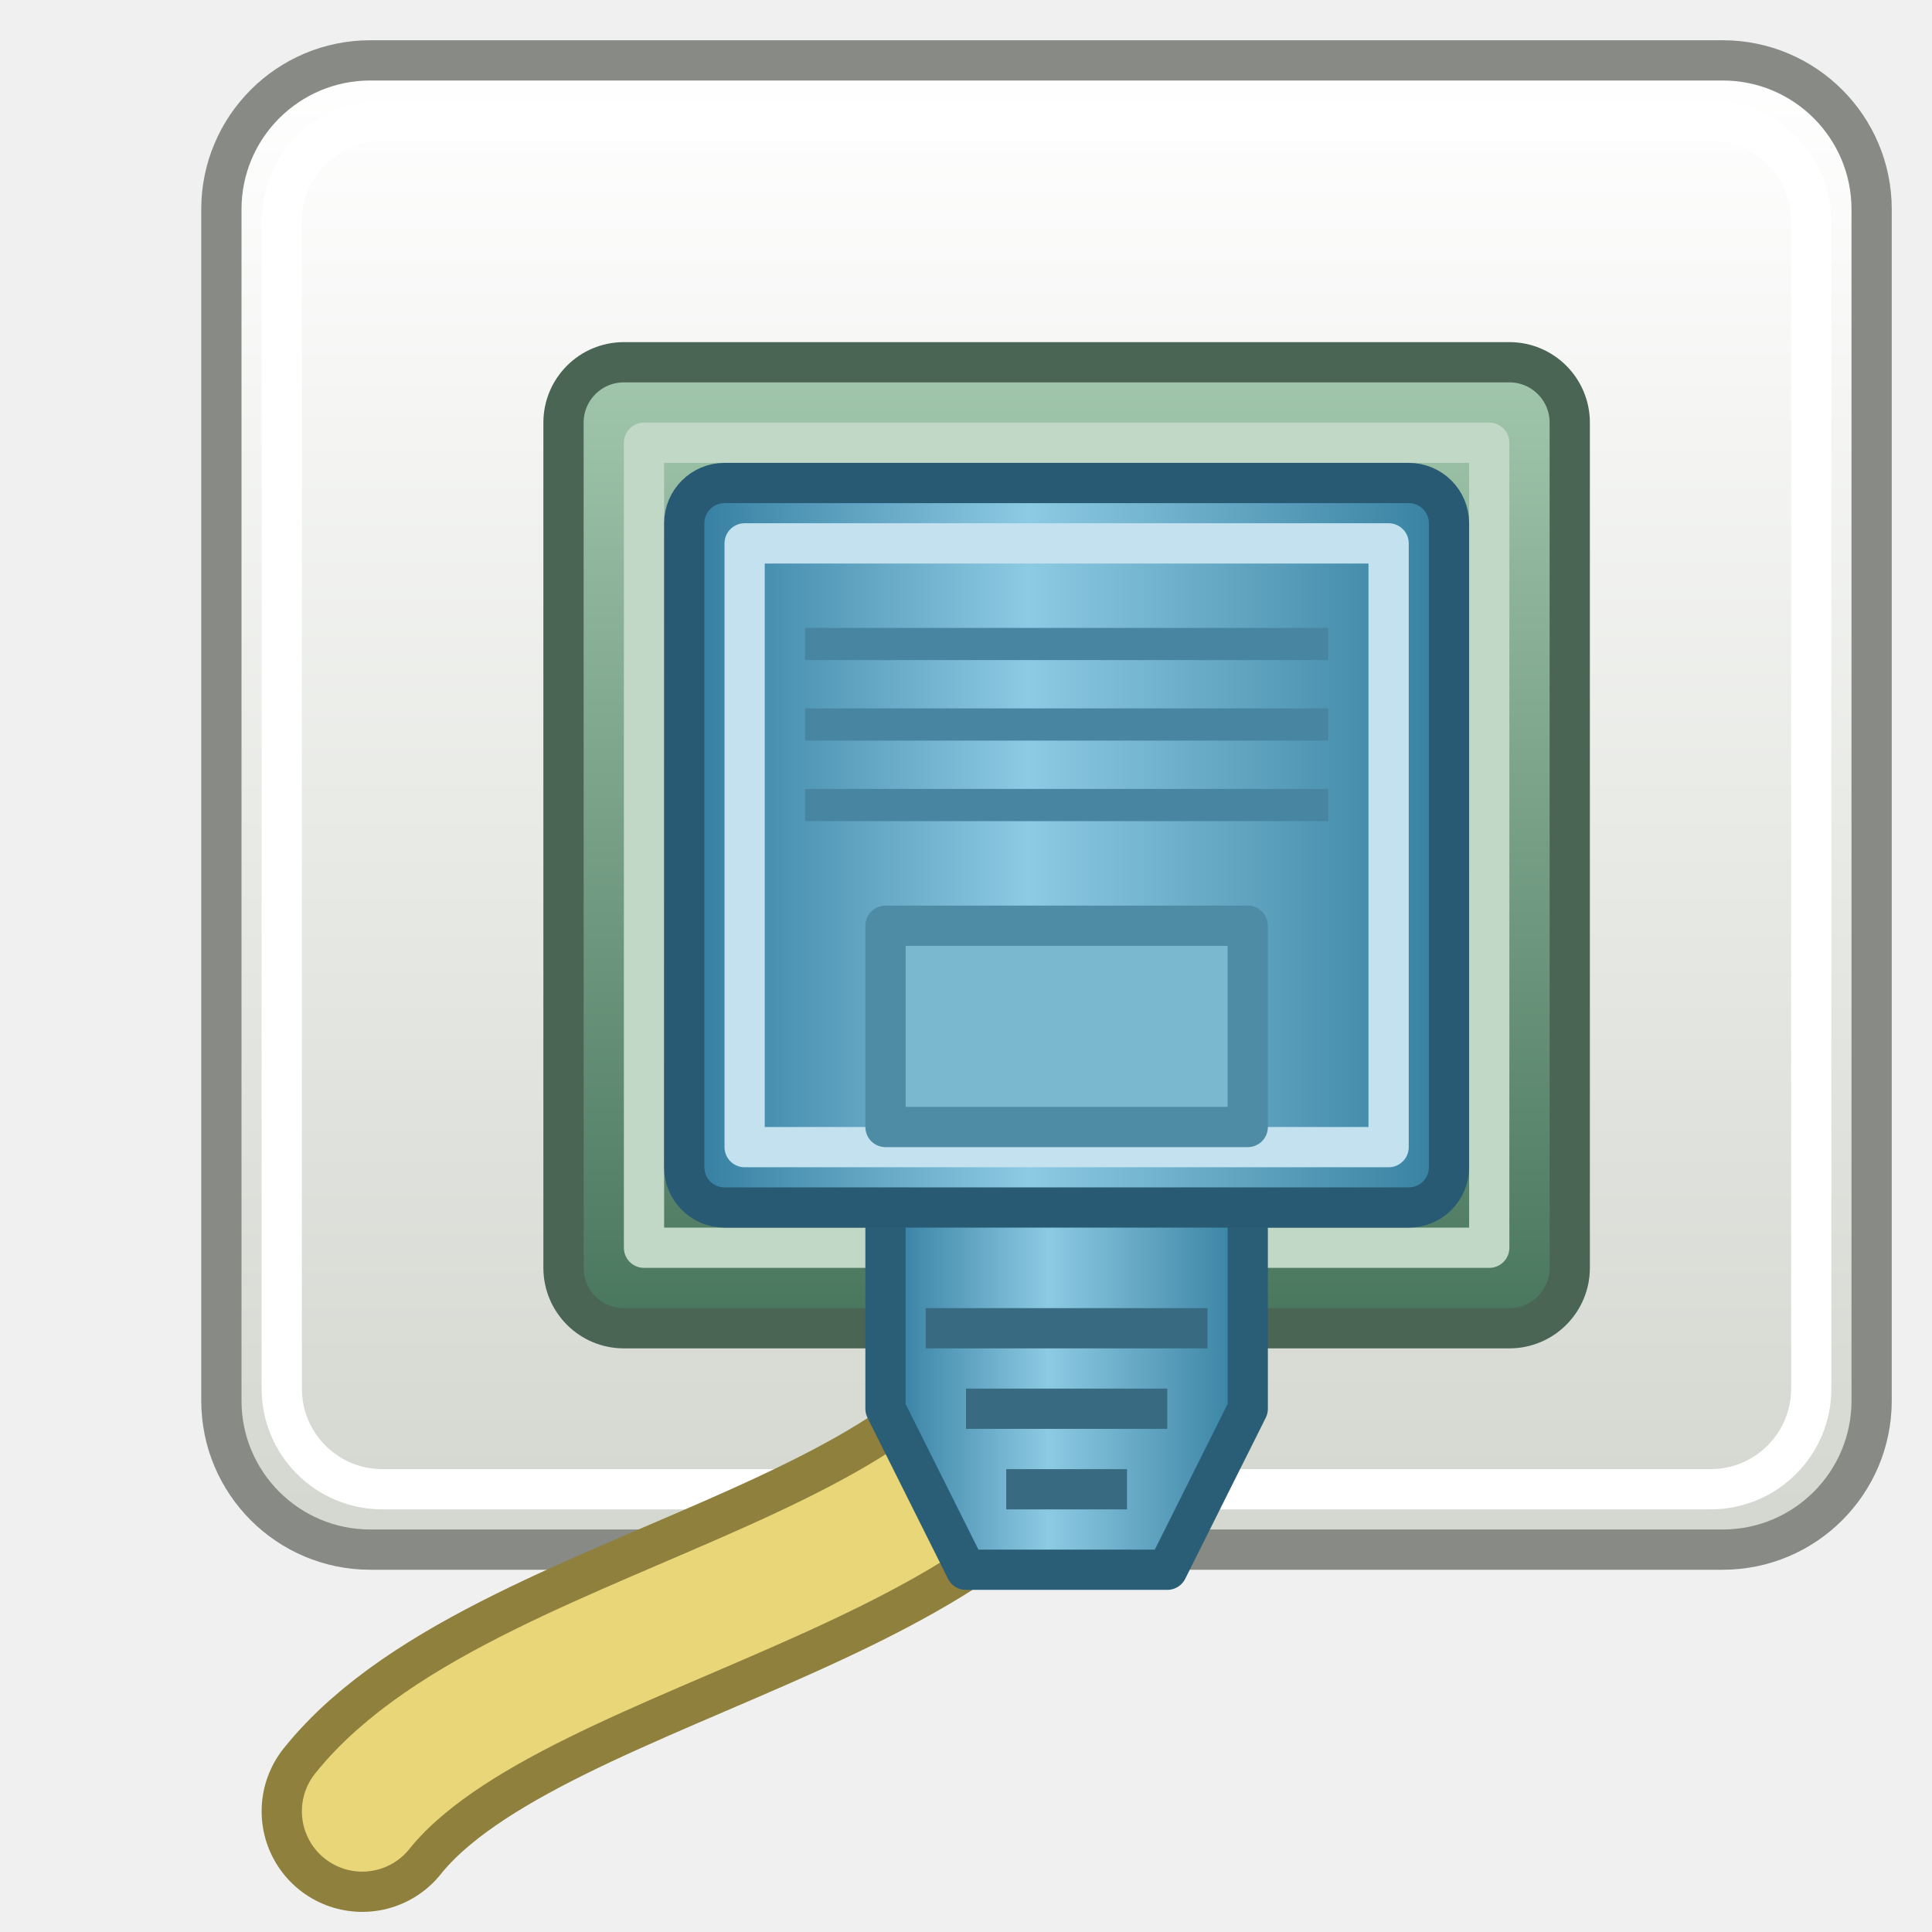
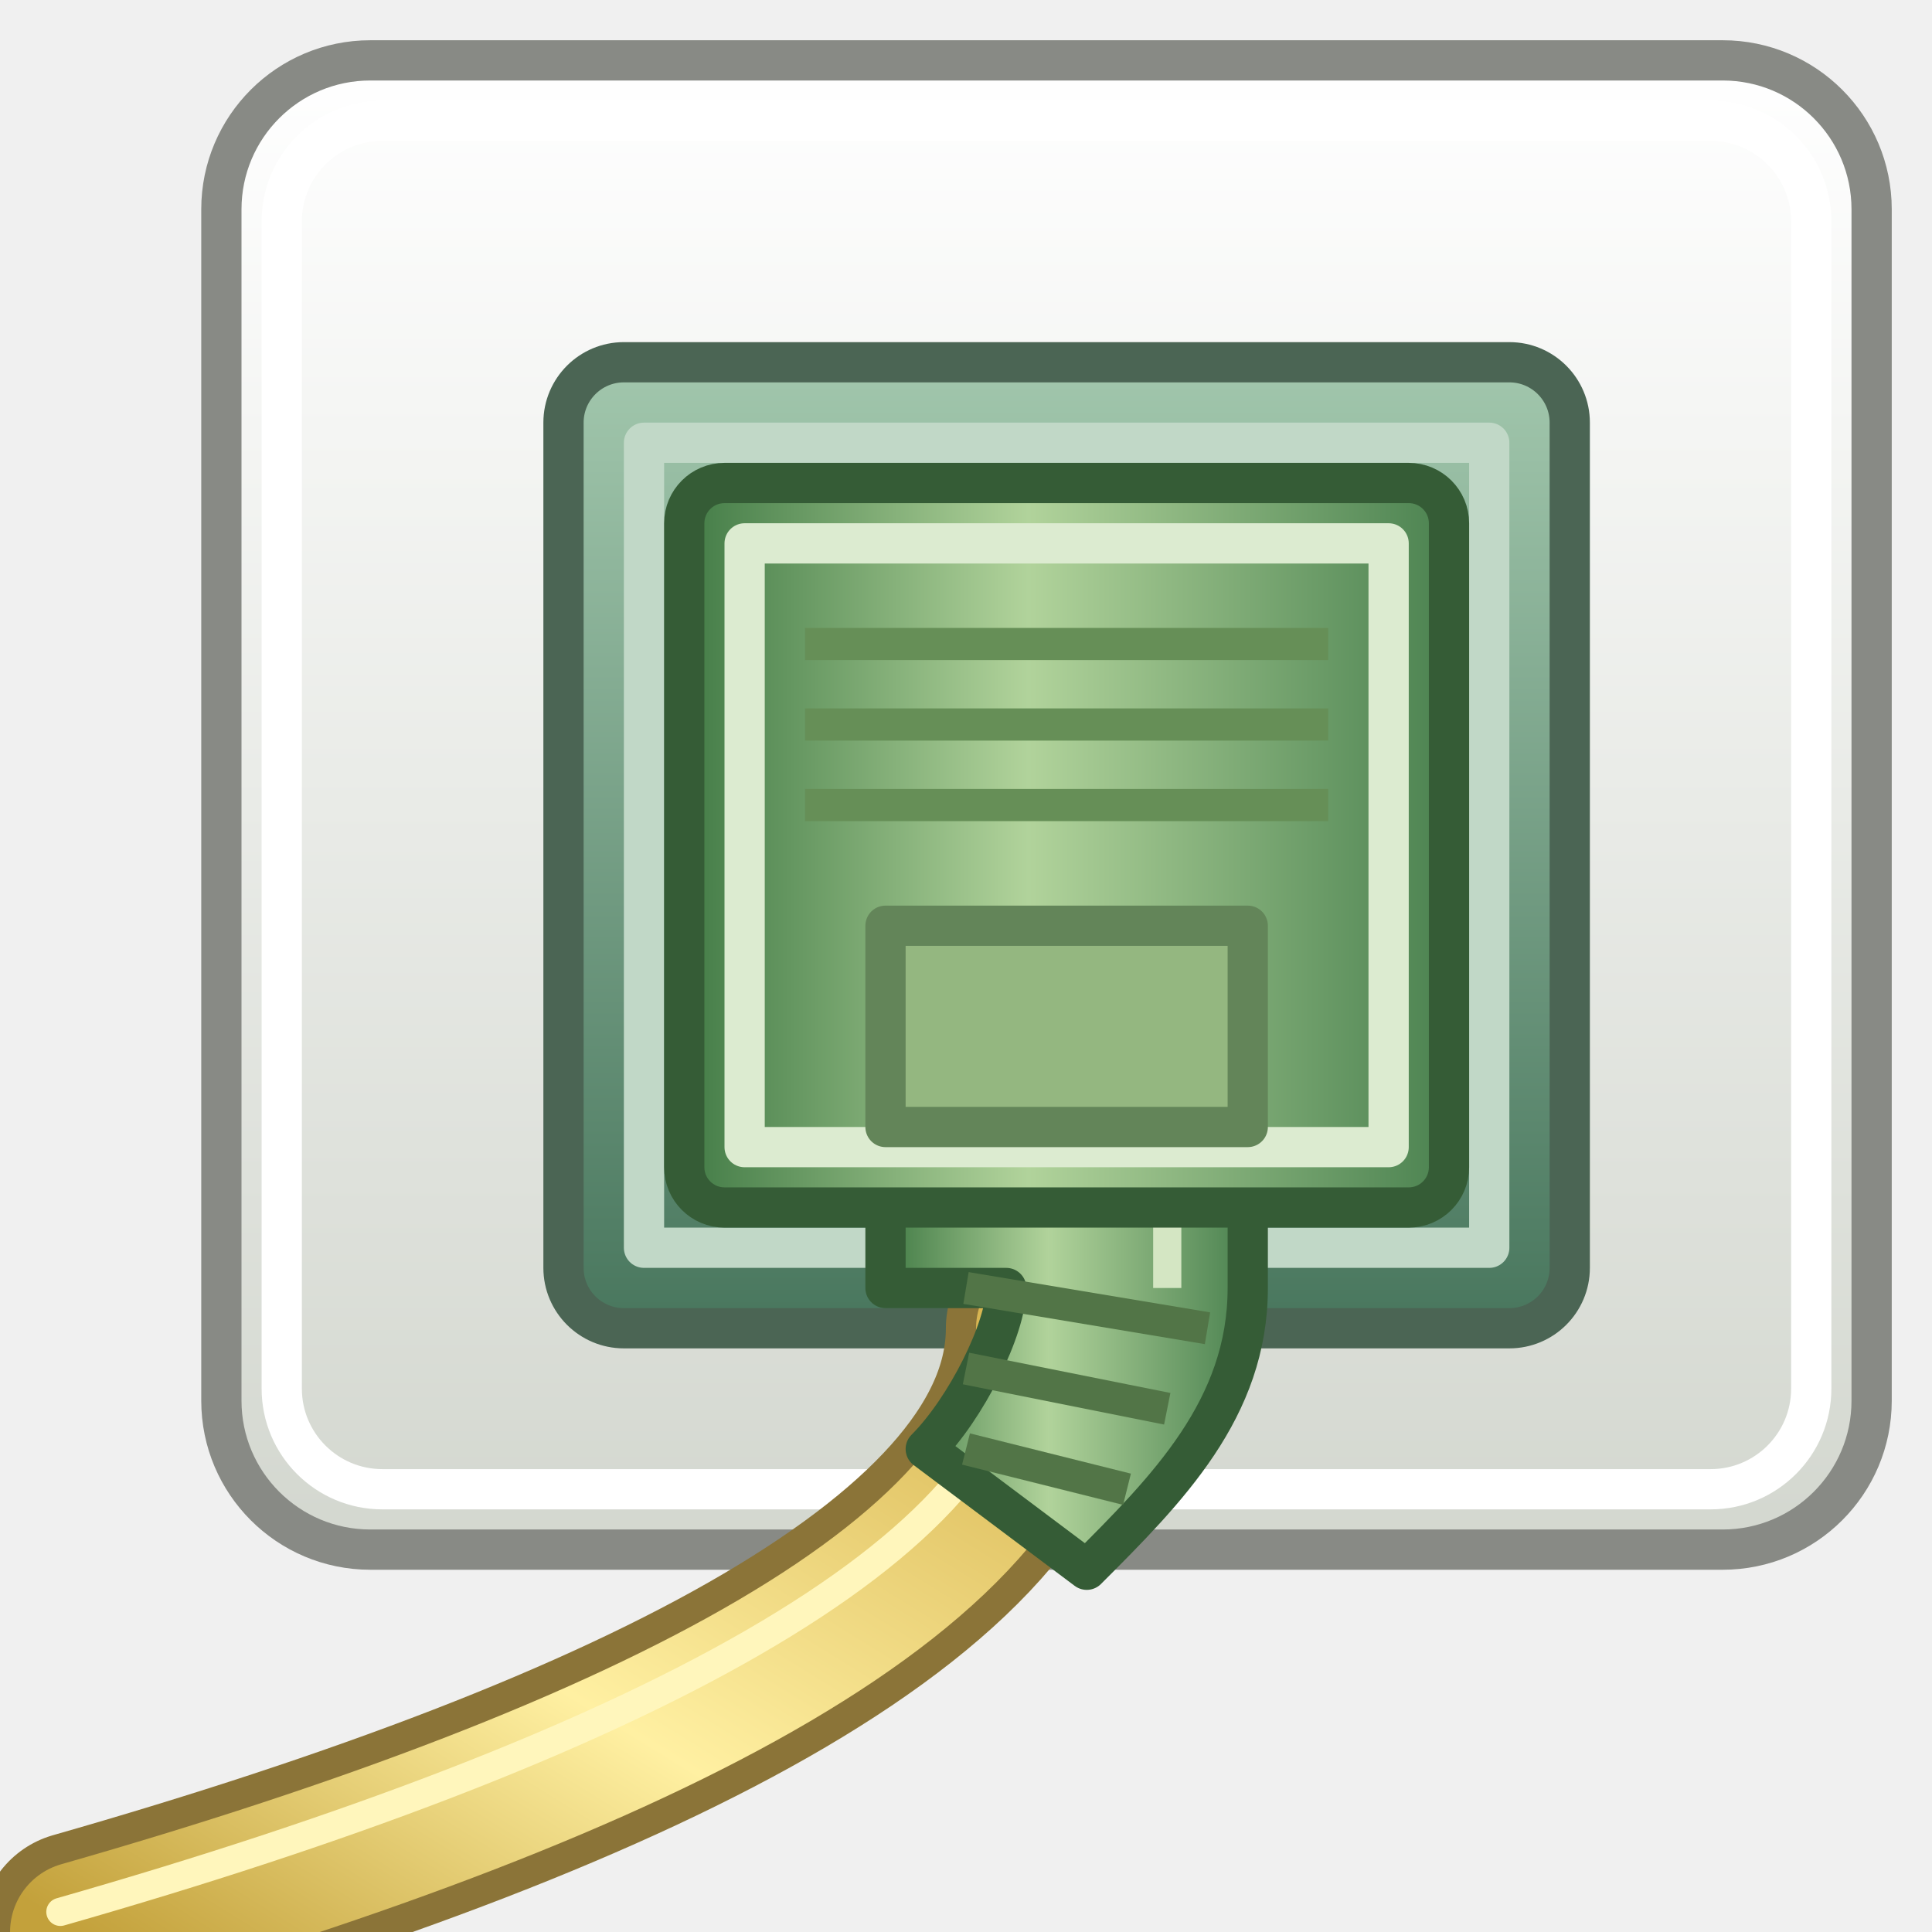
<svg xmlns="http://www.w3.org/2000/svg" width="32" height="32" viewBox="0 0 48 48">
  <defs>
    <linearGradient id="plate" x1="0" y1="0" x2="0" y2="1">
      <stop offset="0" stop-color="#fff" />
      <stop offset="1" stop-color="#d3d7cf" />
    </linearGradient>
    <linearGradient id="socket" x1="0" y1="0" x2="0" y2="1">
      <stop offset="0" stop-color="#a2c7ad" />
      <stop offset="1" stop-color="#48765d" />
    </linearGradient>
    <linearGradient id="plug" x1="0" y1="0" x2="1" y2="0">
-       <stop offset="0" stop-color="#327c9f" />
-       <stop offset=".45" stop-color="#8dcae3" />
-       <stop offset="1" stop-color="#357f9f" />
+       <stop offset="0" stop-color="#427b46" />
+       <stop offset=".45" stop-color="#b1d39b" />
+       <stop offset="1" stop-color="#4b8250" />
+     </linearGradient>
+     <linearGradient id="fibre" x1="0" y1="1" x2="1" y2="0">
+       <stop offset="0" stop-color="#c3a13b" />
+       <stop offset=".45" stop-color="#fff0a2" />
+       <stop offset="1" stop-color="#d6b34e" />
    </linearGradient>
  </defs>
  <g opacity="1" stroke-linejoin="round">
    <rect x="5.5" y="1.5" width="41" height="37" rx="3.7" fill="url(#plate)" stroke="#888a85" />
    <rect x="7" y="3" width="38" height="34" rx="2.5" fill="none" stroke="#fff" />
    <rect x="14" y="9" width="25" height="24" rx="1.5" fill="url(#socket)" stroke="#4b6554" />
    <path d="M16 11h21v20H16Z" fill="none" stroke="#c1d8c7" />
    <path d="M18 14h7v-1h3v1h7v15H18Z" fill="#34463a" stroke="#577b60" />
-     <path d="M26.5 32c0 7-13.5 8-17.5 13" fill="none" stroke="#8f803d" stroke-width="5" stroke-linecap="round" />
-     <path d="M26.5 32c0 7-13.5 8-17.5 13" fill="none" stroke="#e9d679" stroke-width="3" stroke-linecap="round" />
-     <path d="M22 28h9v7l-2 4h-5l-2-4Z" fill="url(#plug)" stroke="#2a5e77" />
-     <path d="M23 33h7m-6 2h5m-4 2h3" fill="none" stroke="#386a81" />
-     <rect x="17" y="12" width="19" height="18" rx="1" fill="url(#plug)" stroke="#285b73" />
-     <path d="M18.5 13.5h16v15h-16Z" fill="none" stroke="#c3e1ee" />
-     <path d="M20 16h13m-13 2h13m-13 2h13" fill="none" stroke="#4885a0" stroke-width=".8" />
-     <path d="M22 23h9v5h-9Z" fill="#7ab8d0" stroke="#4e8ba5" />
+     <path d="M26 33C26 39 16 44 2 48" fill="none" stroke="#8b7438" stroke-width="5" stroke-linecap="round" />
+     <path d="M26 33C26 39 16 44 2 48" fill="none" stroke="url(#fibre)" stroke-width="3.5" stroke-linecap="round" />
+     <path d="M25.4 33C25.4 38.5 15.5 43.5 1.5 47.5" fill="none" stroke="#fff6bc" stroke-width=".7" stroke-linecap="round" />
+     <path d="M22 28h9v4c0 3-2 5-4 7l-4-3c1-1 2-3 2-4h-3Z" fill="url(#plug)" stroke="#355c36" />
+     <path d="m24 32 6 1m-6 1 5 1m-5 1 4 1" fill="none" stroke="#527547" stroke-width=".8" />
+     <path d="M23 29h6v3" fill="none" stroke="#d4e6c3" stroke-width=".7" />
+     <rect x="17" y="12" width="19" height="18" rx="1" fill="url(#plug)" stroke="#355c36" />
+     <path d="M18.5 13.5h16v15h-16Z" fill="none" stroke="#dcebd0" />
+     <path d="M20 16h13m-13 2h13m-13 2h13" fill="none" stroke="#668f57" stroke-width=".8" />
+     <path d="M22 23h9v5h-9Z" fill="#94b780" stroke="#638559" />
  </g>
</svg>
